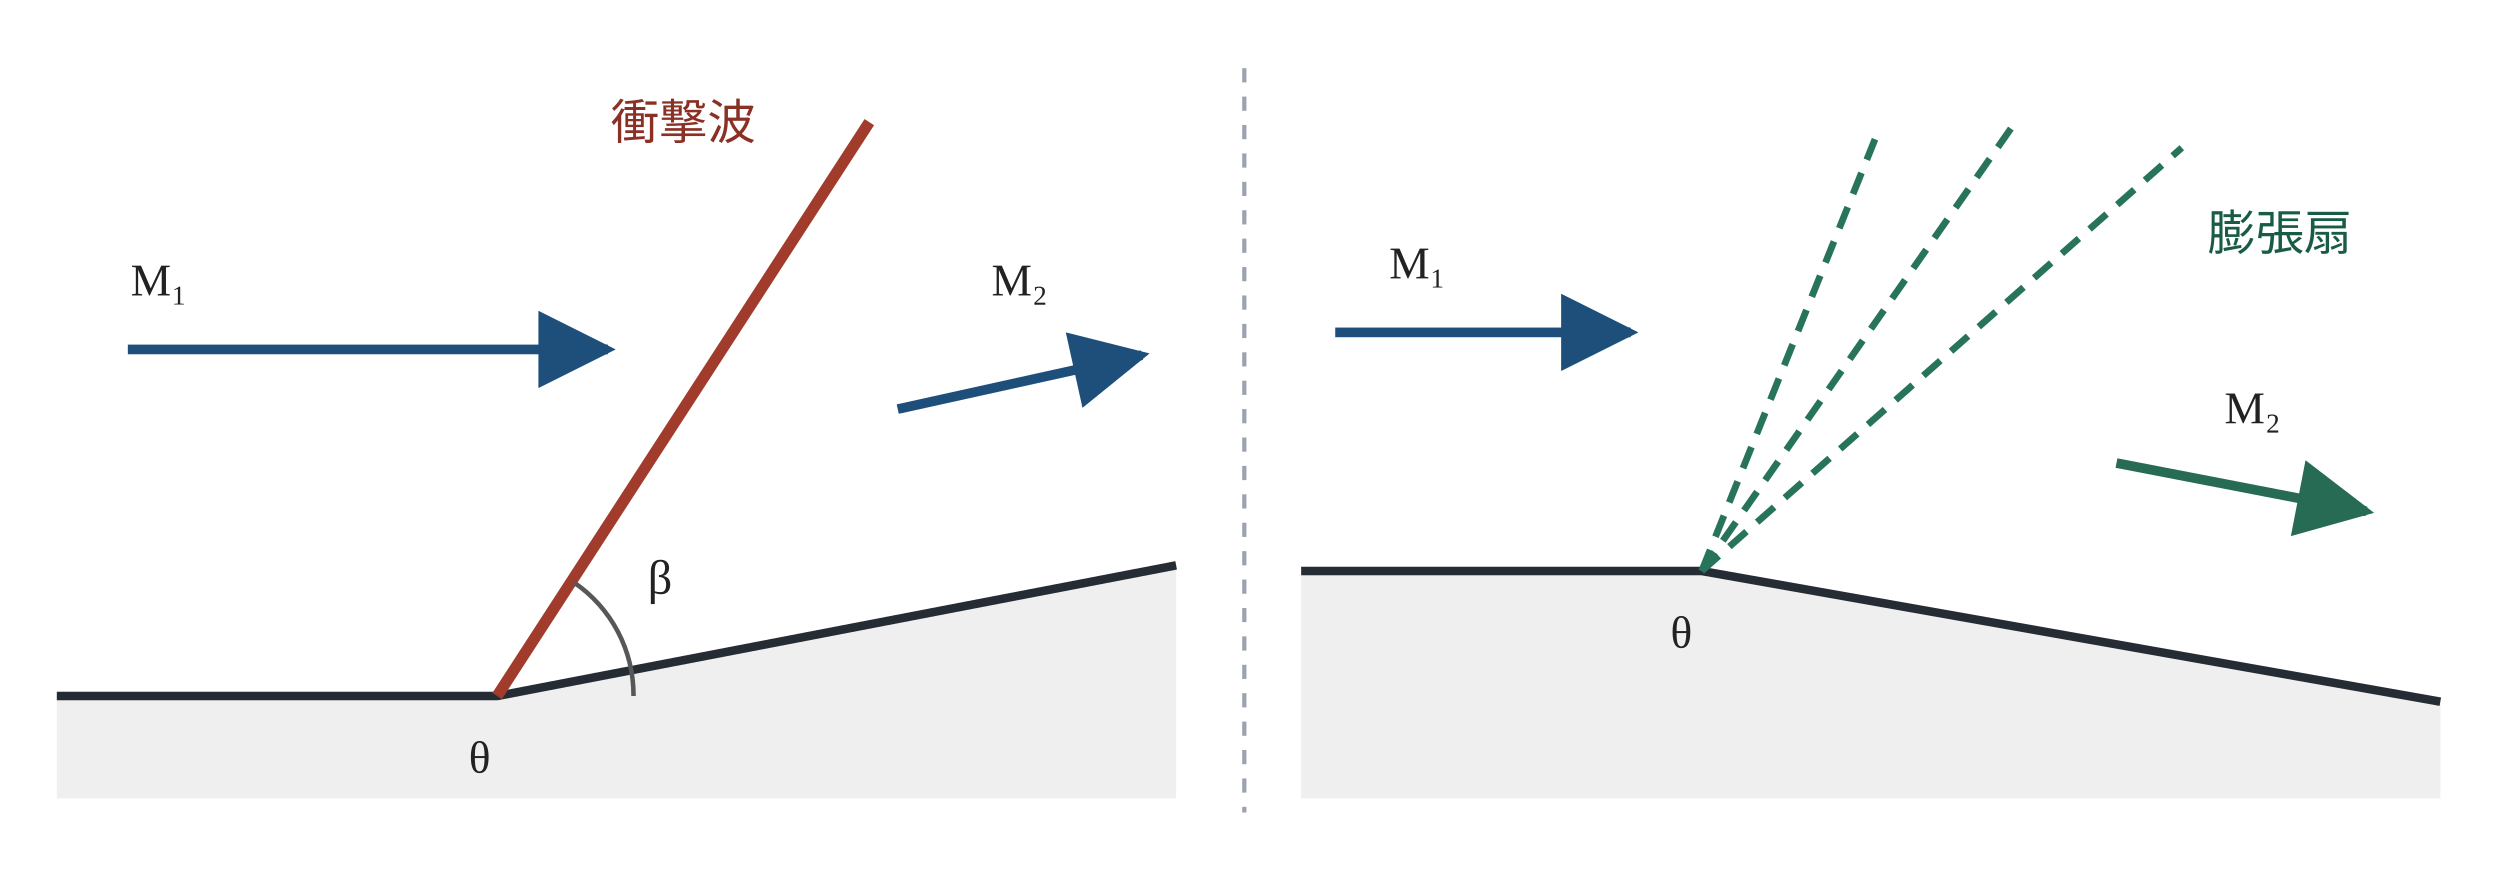
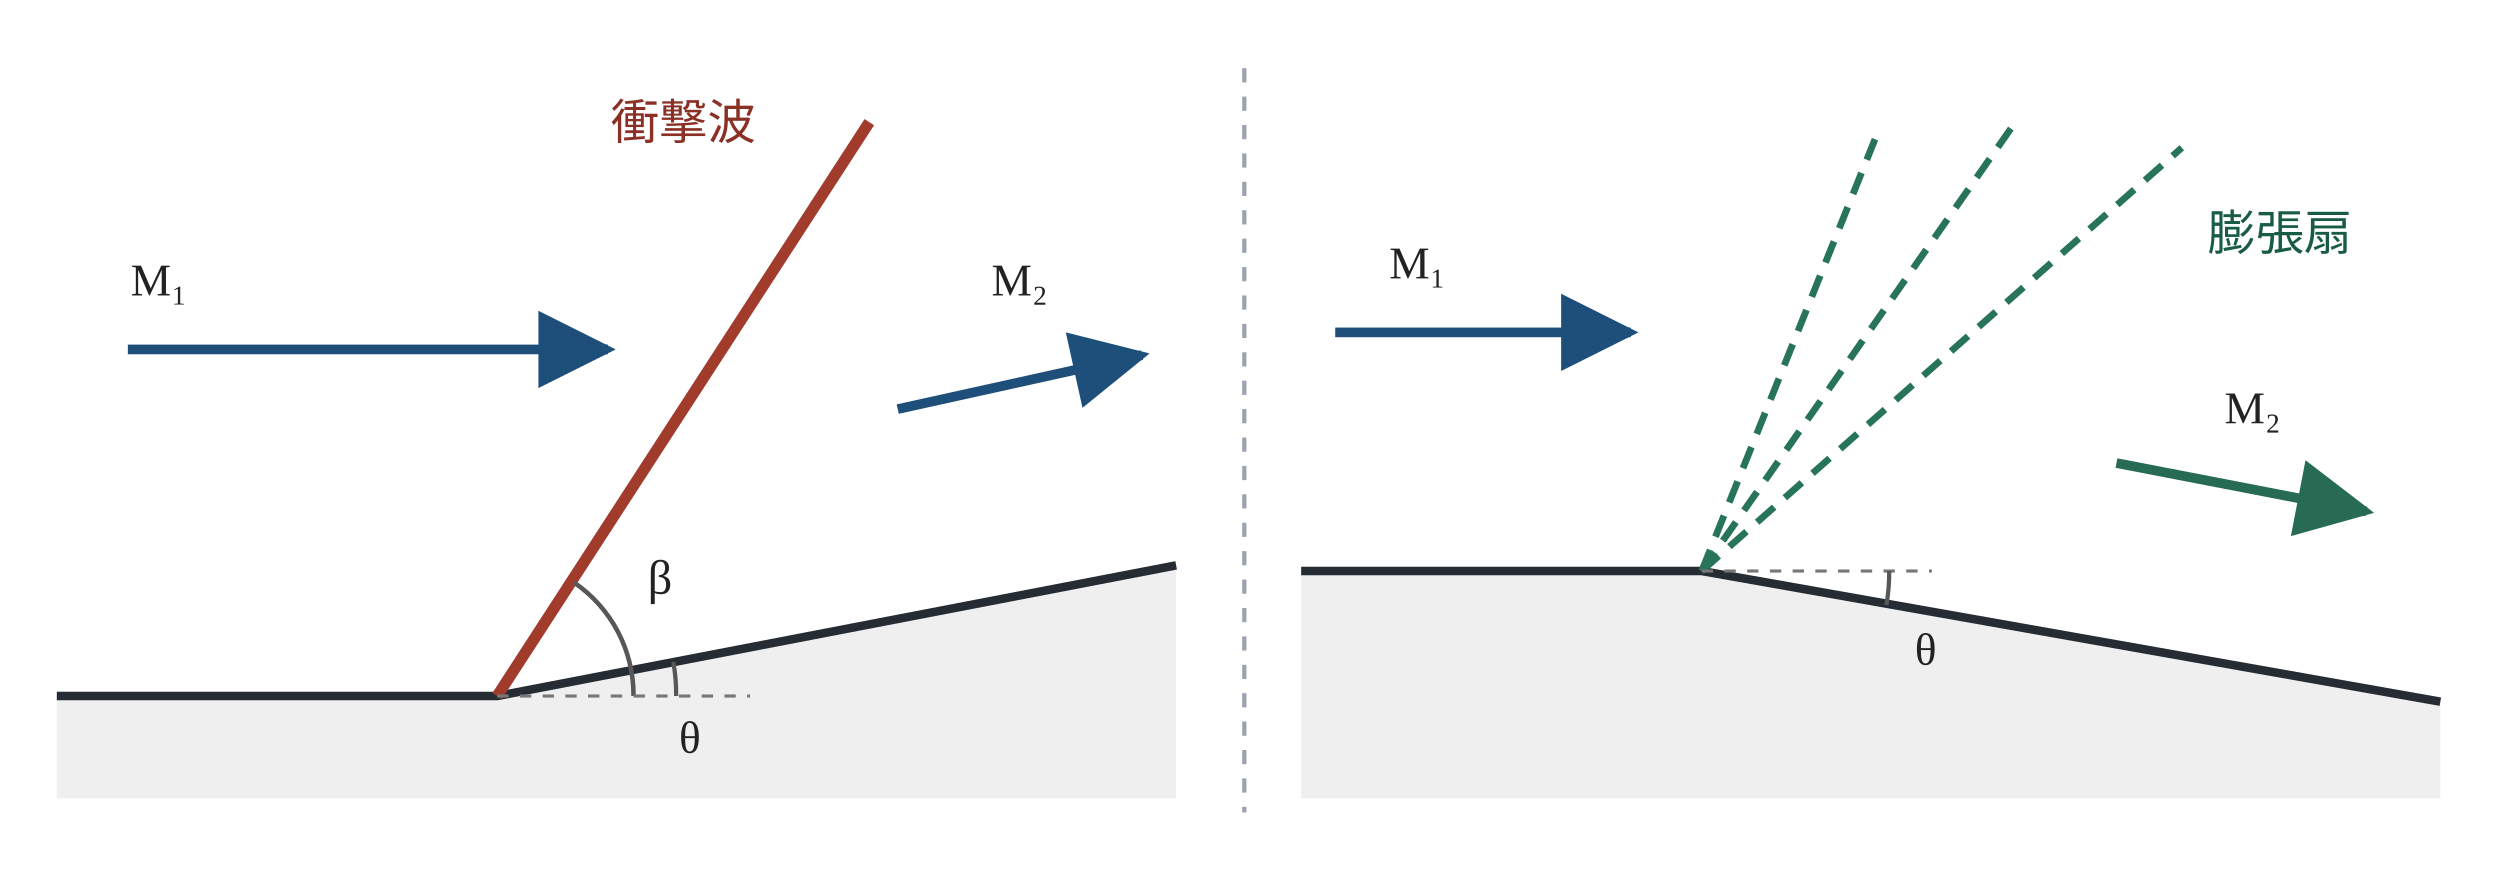
<svg xmlns="http://www.w3.org/2000/svg" viewBox="0 0 880 310" width="880" height="310" data-layout-lint="strict" role="img" aria-labelledby="fig-title fig-desc">
  <defs>
    <marker id="arrow-solid" viewBox="0 0 10 10" refX="9" refY="5" markerWidth="8" markerHeight="8" orient="auto-start-reverse">
      <path d="M0 0 L10 5 L0 10 Z" fill="#1d4f7a" />
    </marker>
    <marker id="arrow-out" viewBox="0 0 10 10" refX="9" refY="5" markerWidth="8" markerHeight="8" orient="auto-start-reverse">
      <path d="M0 0 L10 5 L0 10 Z" fill="#286b54" />
    </marker>
  </defs>
  <g id="compression-panel">
    <path d="M20 245 H175 L414 199 V281 H20 Z" fill="#e8e9e8" opacity=".75" />
    <path d="M20 245 H175 L414 199" stroke="#252c34" stroke-width="3" fill="none" stroke-linejoin="round" />
    <line x1="175" y1="245" x2="306" y2="43" stroke="#a13b2c" stroke-width="4" data-series-group="wave-type" data-series-label="圧縮衝撃波" />
    <g stroke="#1d4f7a" stroke-width="3.4" fill="none" marker-end="url(#arrow-solid)">
      <path d="M45 123 H214" />
      <path d="M316 144 L402 125" />
    </g>
    <path d="M223 245 A48 48 0 0 0 202 205" fill="none" stroke="#575757" stroke-width="1.6" />
    <text x="228" y="209" font-size="17" fill="#222">β</text>
    <text x="46" y="104" font-size="16" fill="#222">M₁</text>
    <text x="349" y="104" font-size="16" fill="#222">M₂</text>
-     <text x="165" y="272" font-size="16" fill="#222">θ</text>
+     <path d="M175 245 H264" stroke="#777" stroke-width="1.1" stroke-dasharray="4 4" fill="none" />
+     <path d="M238 245 A63 63 0 0 0 237 233" stroke="#575757" stroke-width="1.5" fill="none" />
+     <text x="239" y="265" font-size="16" fill="#222">θ</text>
    <text x="215" y="49" font-size="17" fill="#8b3025">衝撃波</text>
  </g>
  <path d="M438 24 V286" stroke="#9ca3af" stroke-width="1.5" stroke-dasharray="5 5" />
  <g id="expansion-panel">
    <path d="M458 201 H599 L859 247 V281 H458 Z" fill="#e8e9e8" opacity=".75" />
    <path d="M458 201 H599 L859 247" stroke="#252c34" stroke-width="3" fill="none" stroke-linejoin="round" />
    <g fill="none" stroke="#28745a" stroke-width="2.4" stroke-dasharray="8 5" data-series-group="wave-type" data-series-label="膨張扇のMach線">
      <path d="M599 201 L660 49" />
      <path d="M599 201 L708 45" />
      <path d="M599 201 L768 52" />
    </g>
    <g stroke="#1d4f7a" fill="none" stroke-width="3.4" marker-end="url(#arrow-solid)">
      <path d="M470 117 H574" />
    </g>
    <path d="M745 163 L833 180" fill="none" stroke="#286b54" stroke-width="3.4" marker-end="url(#arrow-out)" />
    <text x="489" y="98" font-size="16" fill="#222">M₁</text>
    <text x="783" y="149" font-size="16" fill="#222">M₂</text>
-     <text x="588" y="228" font-size="16" fill="#222">θ</text>
+     <path d="M599 201 H680" stroke="#777" stroke-width="1.1" stroke-dasharray="4 4" fill="none" />
+     <path d="M665 201 A66 66 0 0 1 664 213" stroke="#575757" stroke-width="1.5" fill="none" />
+     <text x="674" y="234" font-size="16" fill="#222">θ</text>
    <text x="777" y="88" font-size="17" fill="#195c45">膨張扇</text>
  </g>
</svg>
